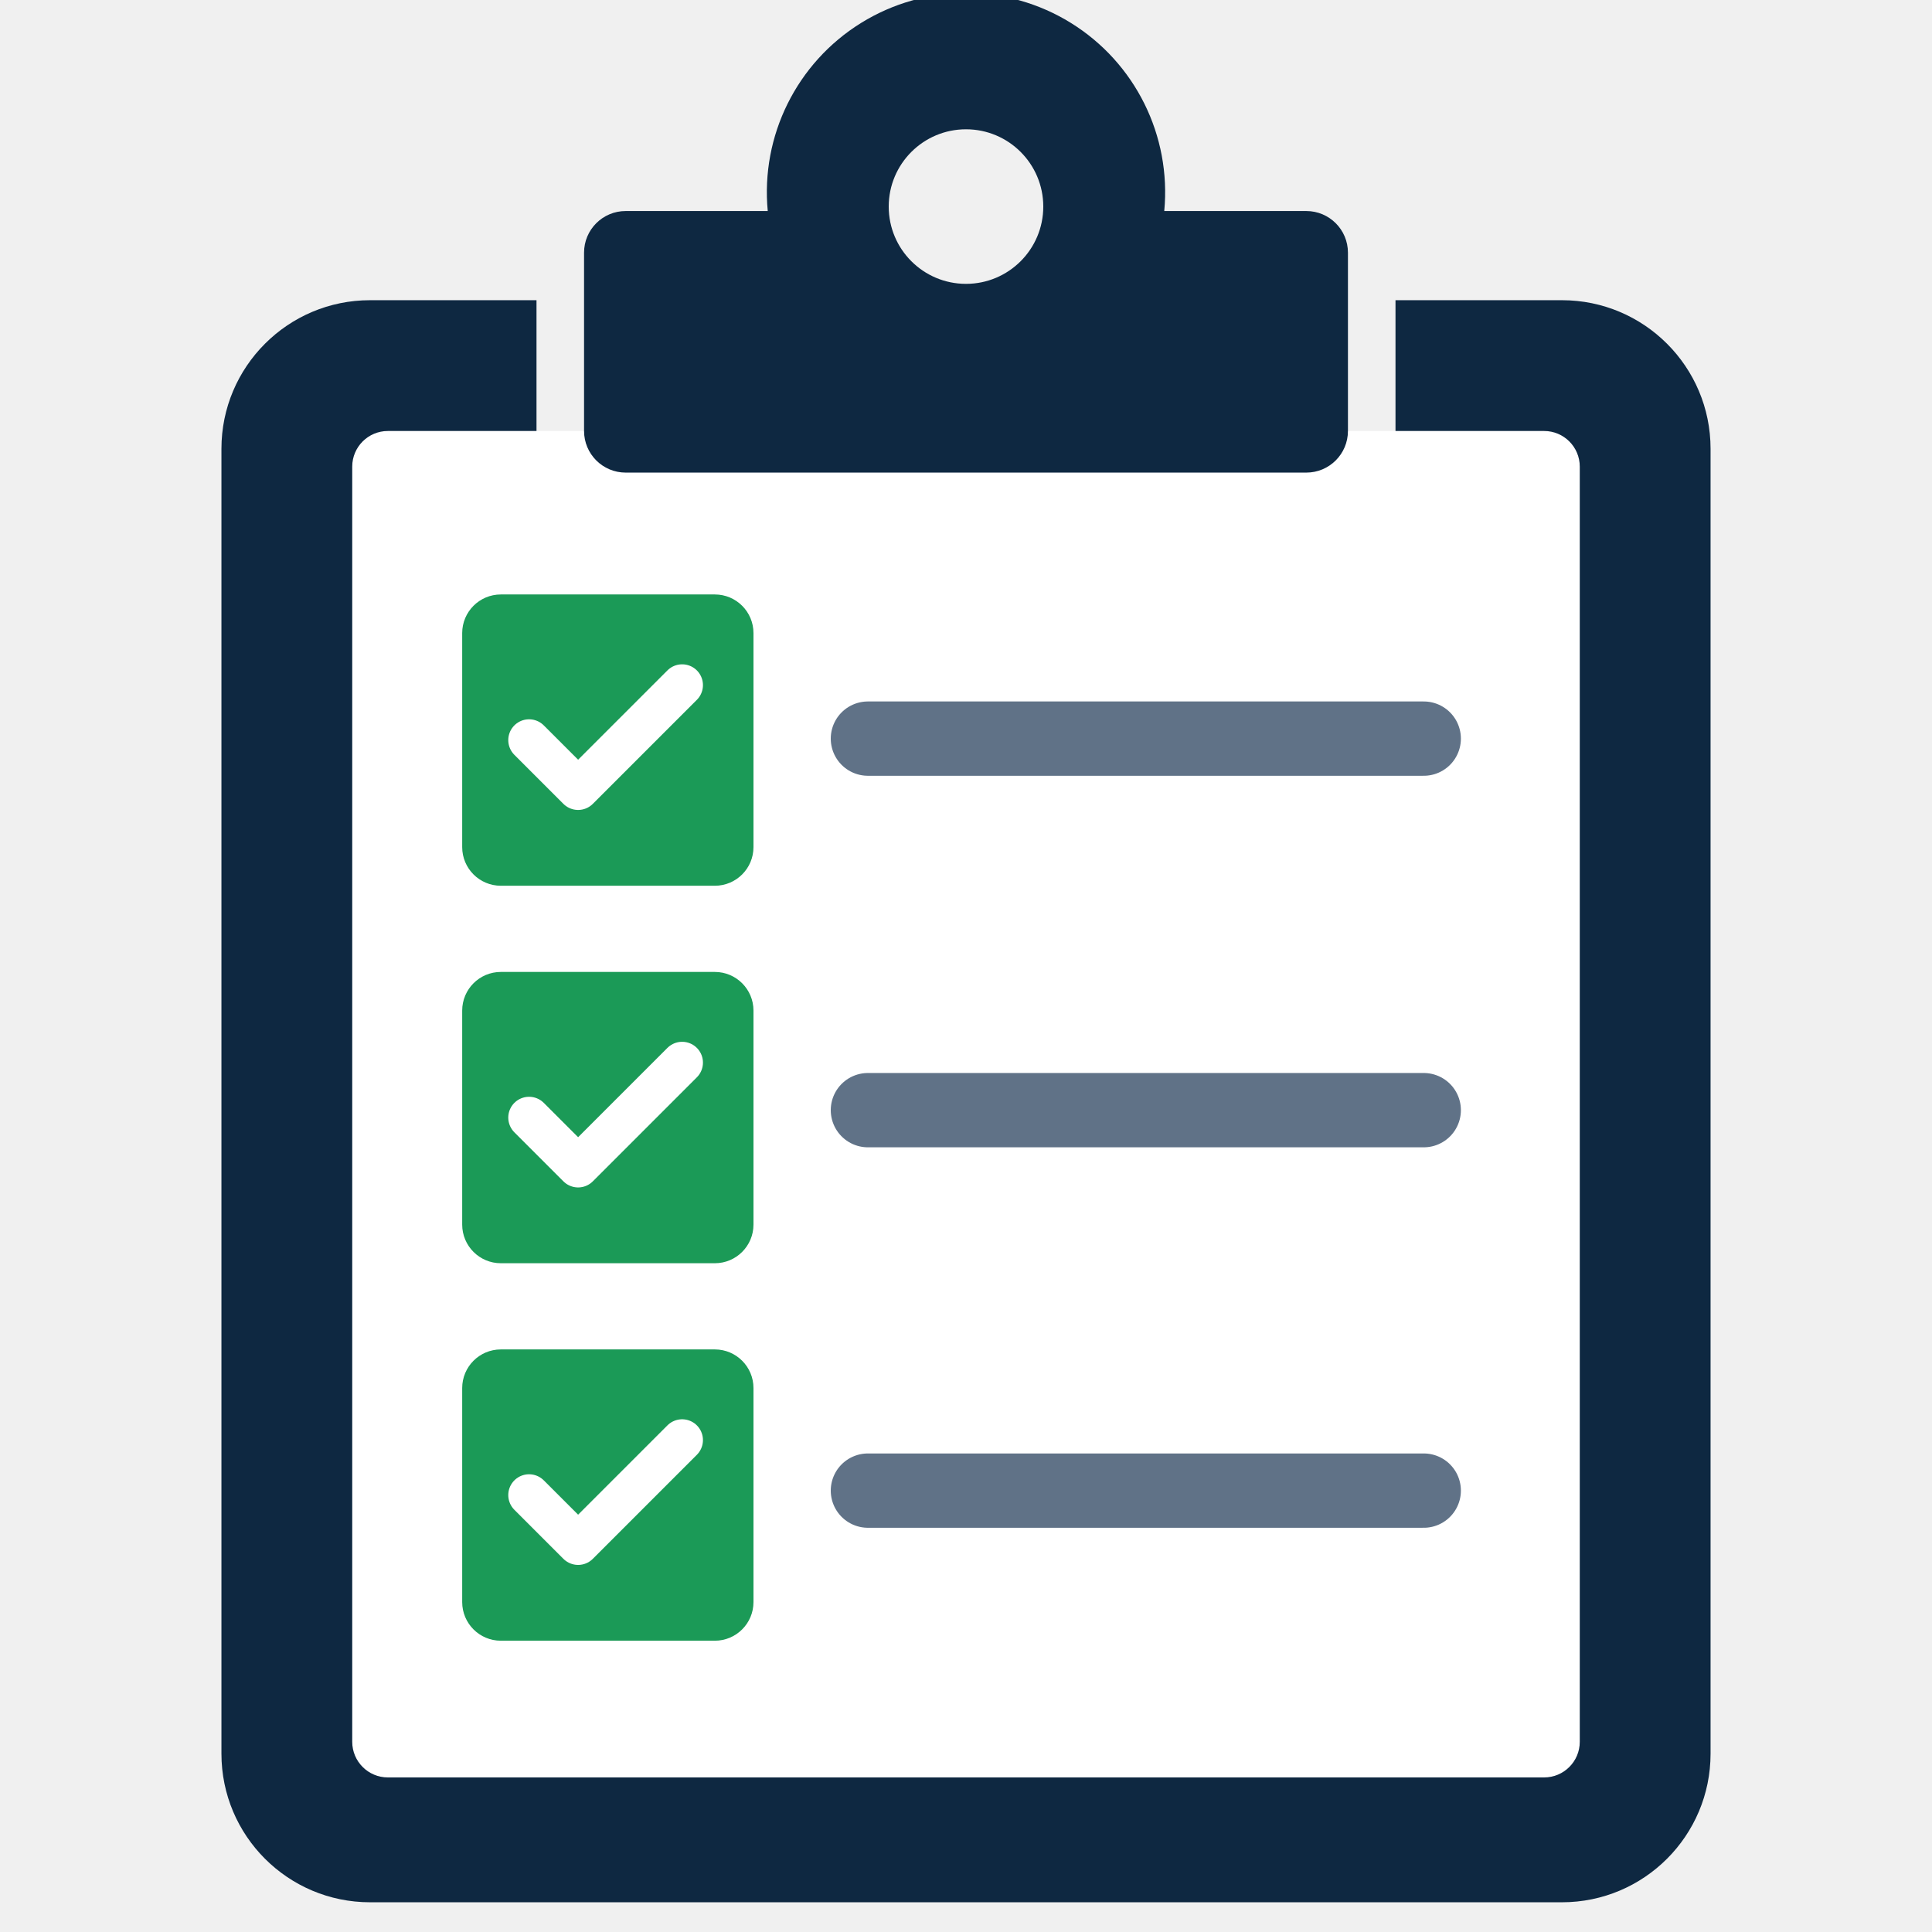
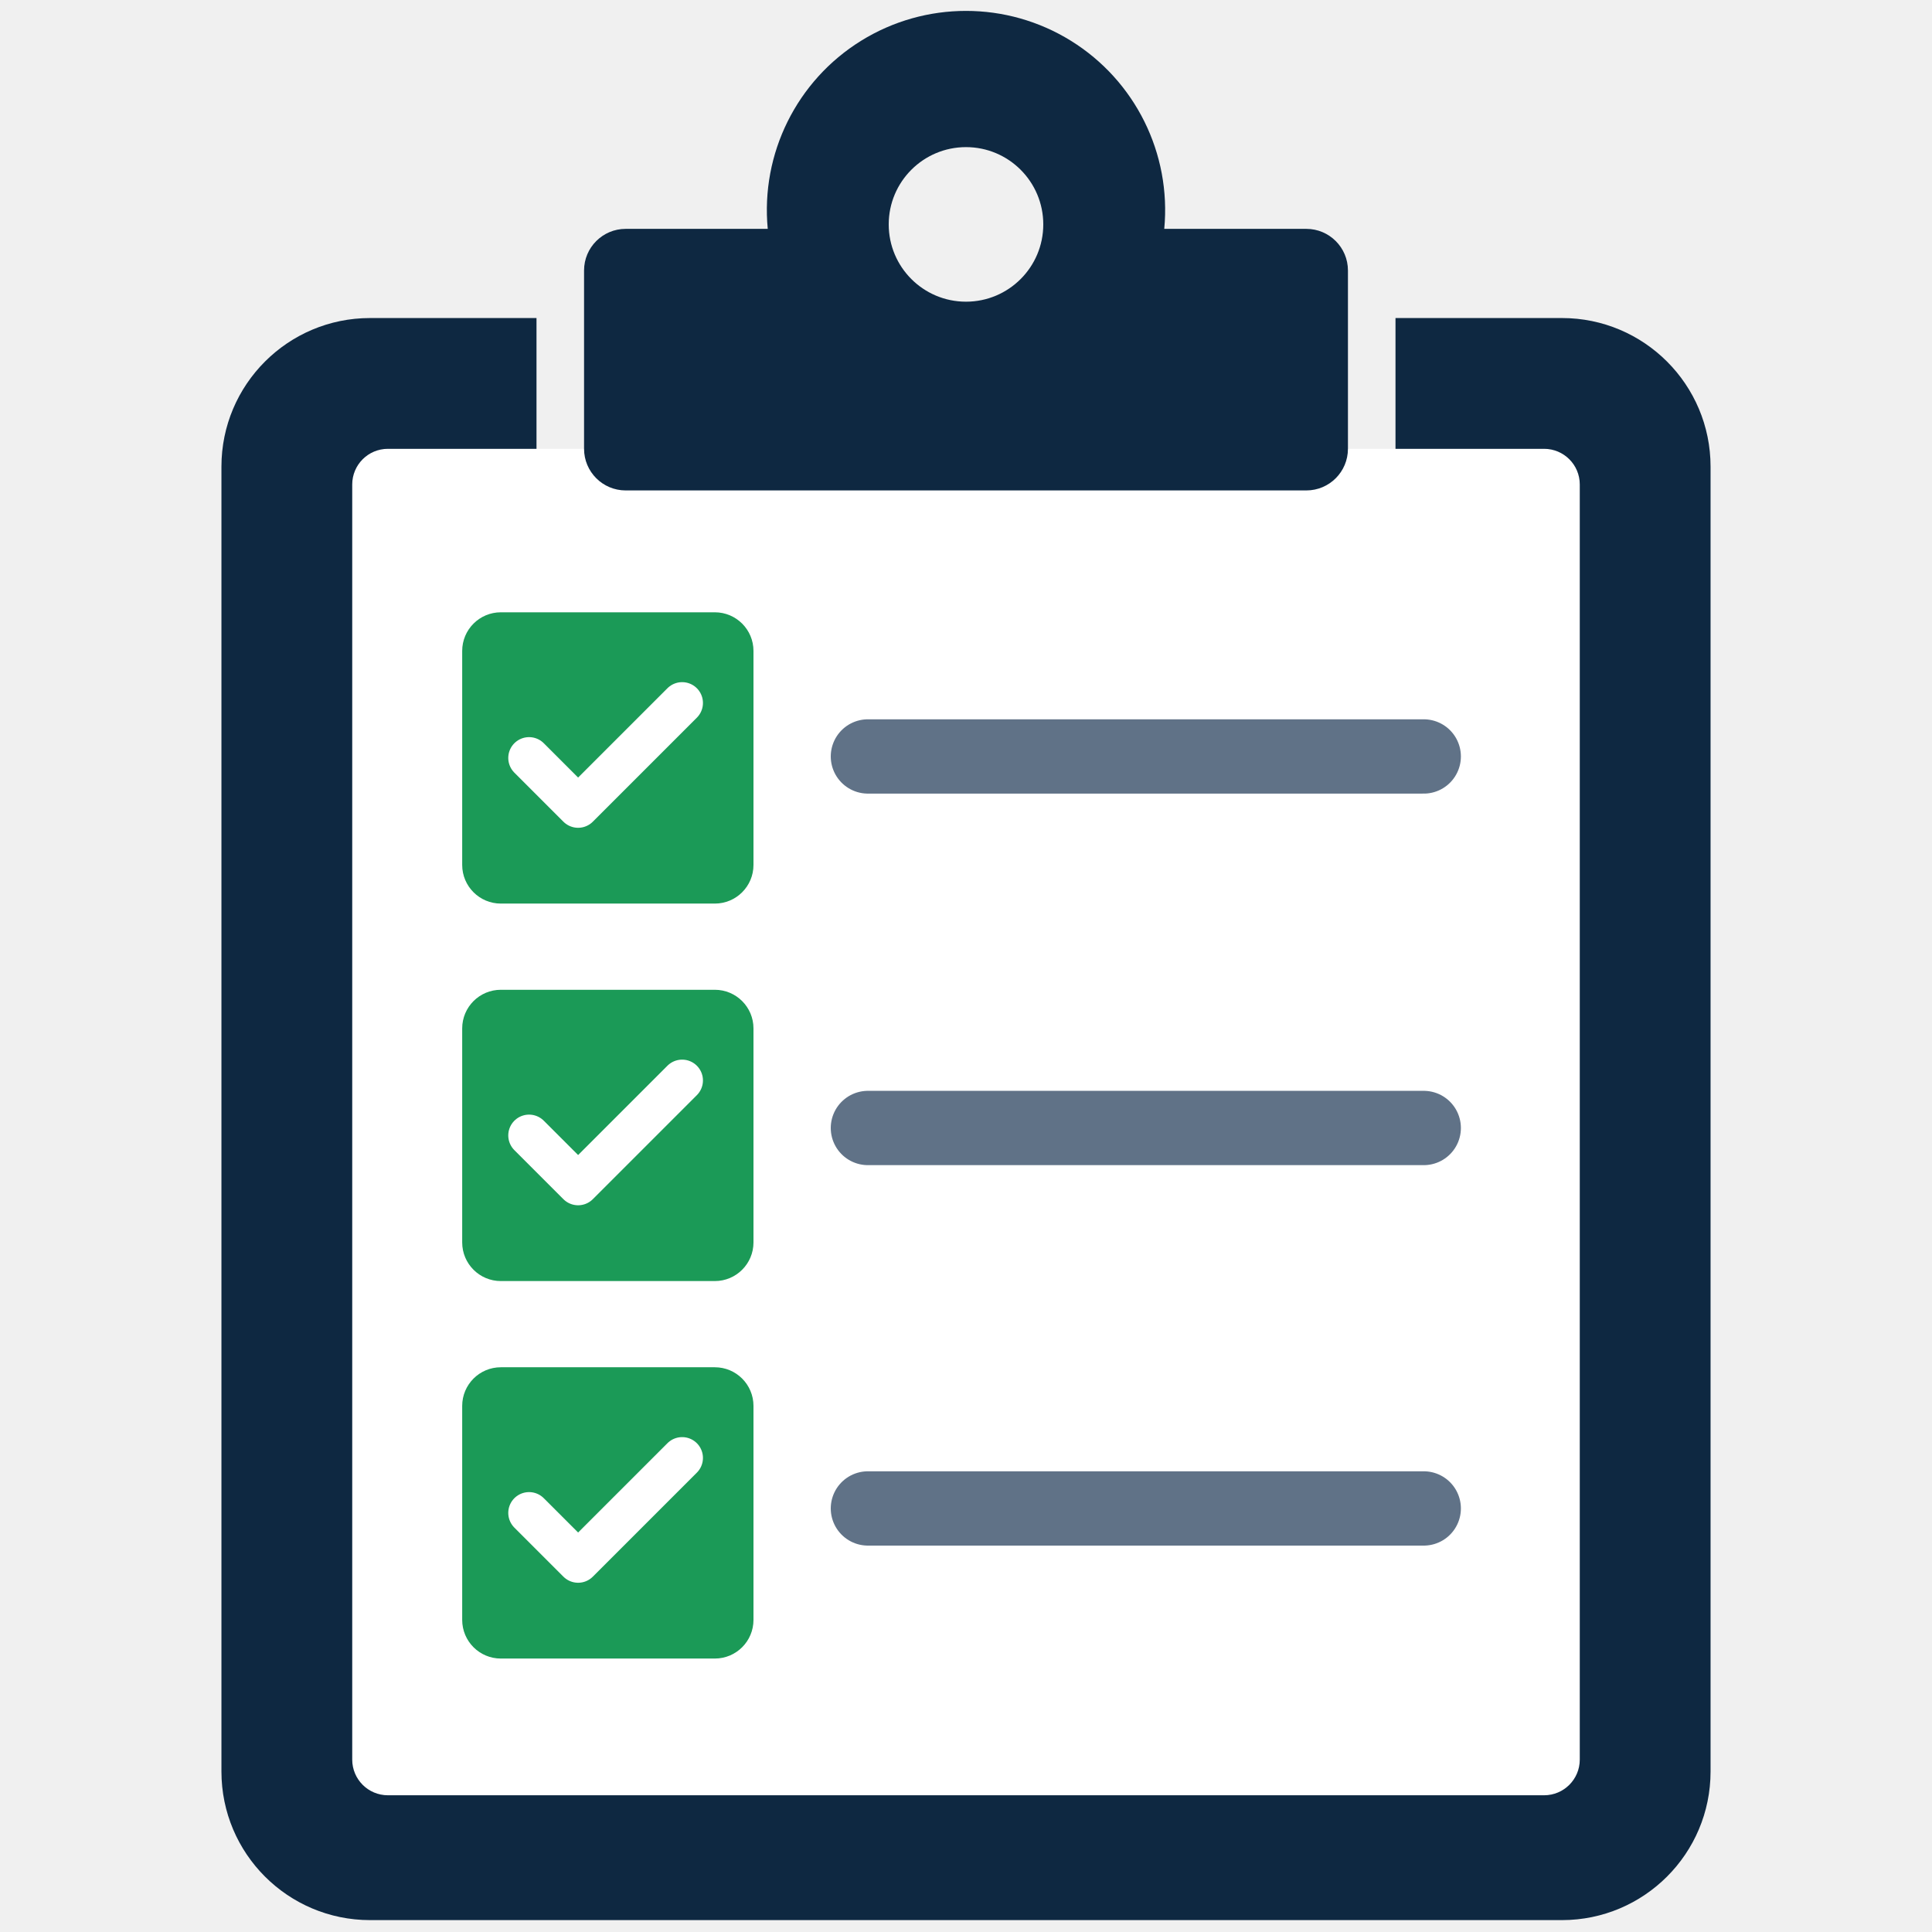
- <svg xmlns="http://www.w3.org/2000/svg" viewBox="301.5 150 650 650" role="img" aria-label="CheckMate">
+ <svg xmlns="http://www.w3.org/2000/svg" viewBox="301.5 144 650 650" role="img" aria-label="CheckMate">
  <mask id="cm-gap">
    <rect x="370" y="150" width="520" height="650" fill="#fff" />
    <rect x="482" y="240" width="289" height="60" fill="#000" />
  </mask>
  <path d="M432 295H821A12 12 0 0 1 833 307V736A12 12 0 0 1 821 748H432A12 12 0 0 1 420 736V307A12 12 0 0 1 432 295Z" fill="#fff" />
  <path d="M426 251H827A50 50 0 0 1 877 301V740A50 50 0 0 1 827 790H426A50 50 0 0 1 376 740V301A50 50 0 0 1 426 251ZM432 295H821A12 12 0 0 1 833 307V736A12 12 0 0 1 821 748H432A12 12 0 0 1 420 736V307A12 12 0 0 1 432 295Z" fill="#0e2841" fill-rule="evenodd" mask="url(#cm-gap)" />
  <path d="M512 221H559.8A67 67 0 1 1 693.2 221H741A14 14 0 0 1 755 235V295A14 14 0 0 1 741 309H512A14 14 0 0 1 498 295V235A14 14 0 0 1 512 221ZM626.5 193.5A26 26 0 0 0 626.5 245.5A26 26 0 0 0 626.5 193.5Z" fill="#0e2841" fill-rule="evenodd" />
  <rect x="457" y="350" width="98" height="98" rx="13" fill="#1b9a57" />
  <rect x="457" y="477" width="98" height="98" rx="13" fill="#1b9a57" />
  <rect x="457" y="604" width="98" height="98" rx="13" fill="#1b9a57" />
  <path d="M479.5 399L496 415.5L531 380.5M479.5 526L496 542.5L531 507.5M479.5 653L496 669.5L531 634.5" fill="none" stroke="#fff" stroke-width="14" stroke-linecap="round" stroke-linejoin="round" />
  <path d="M593.5 398.5H780.5M593.5 523.5H780.5M593.5 651.5H780.5" stroke="#607287" stroke-width="25" stroke-linecap="round" />
</svg>
